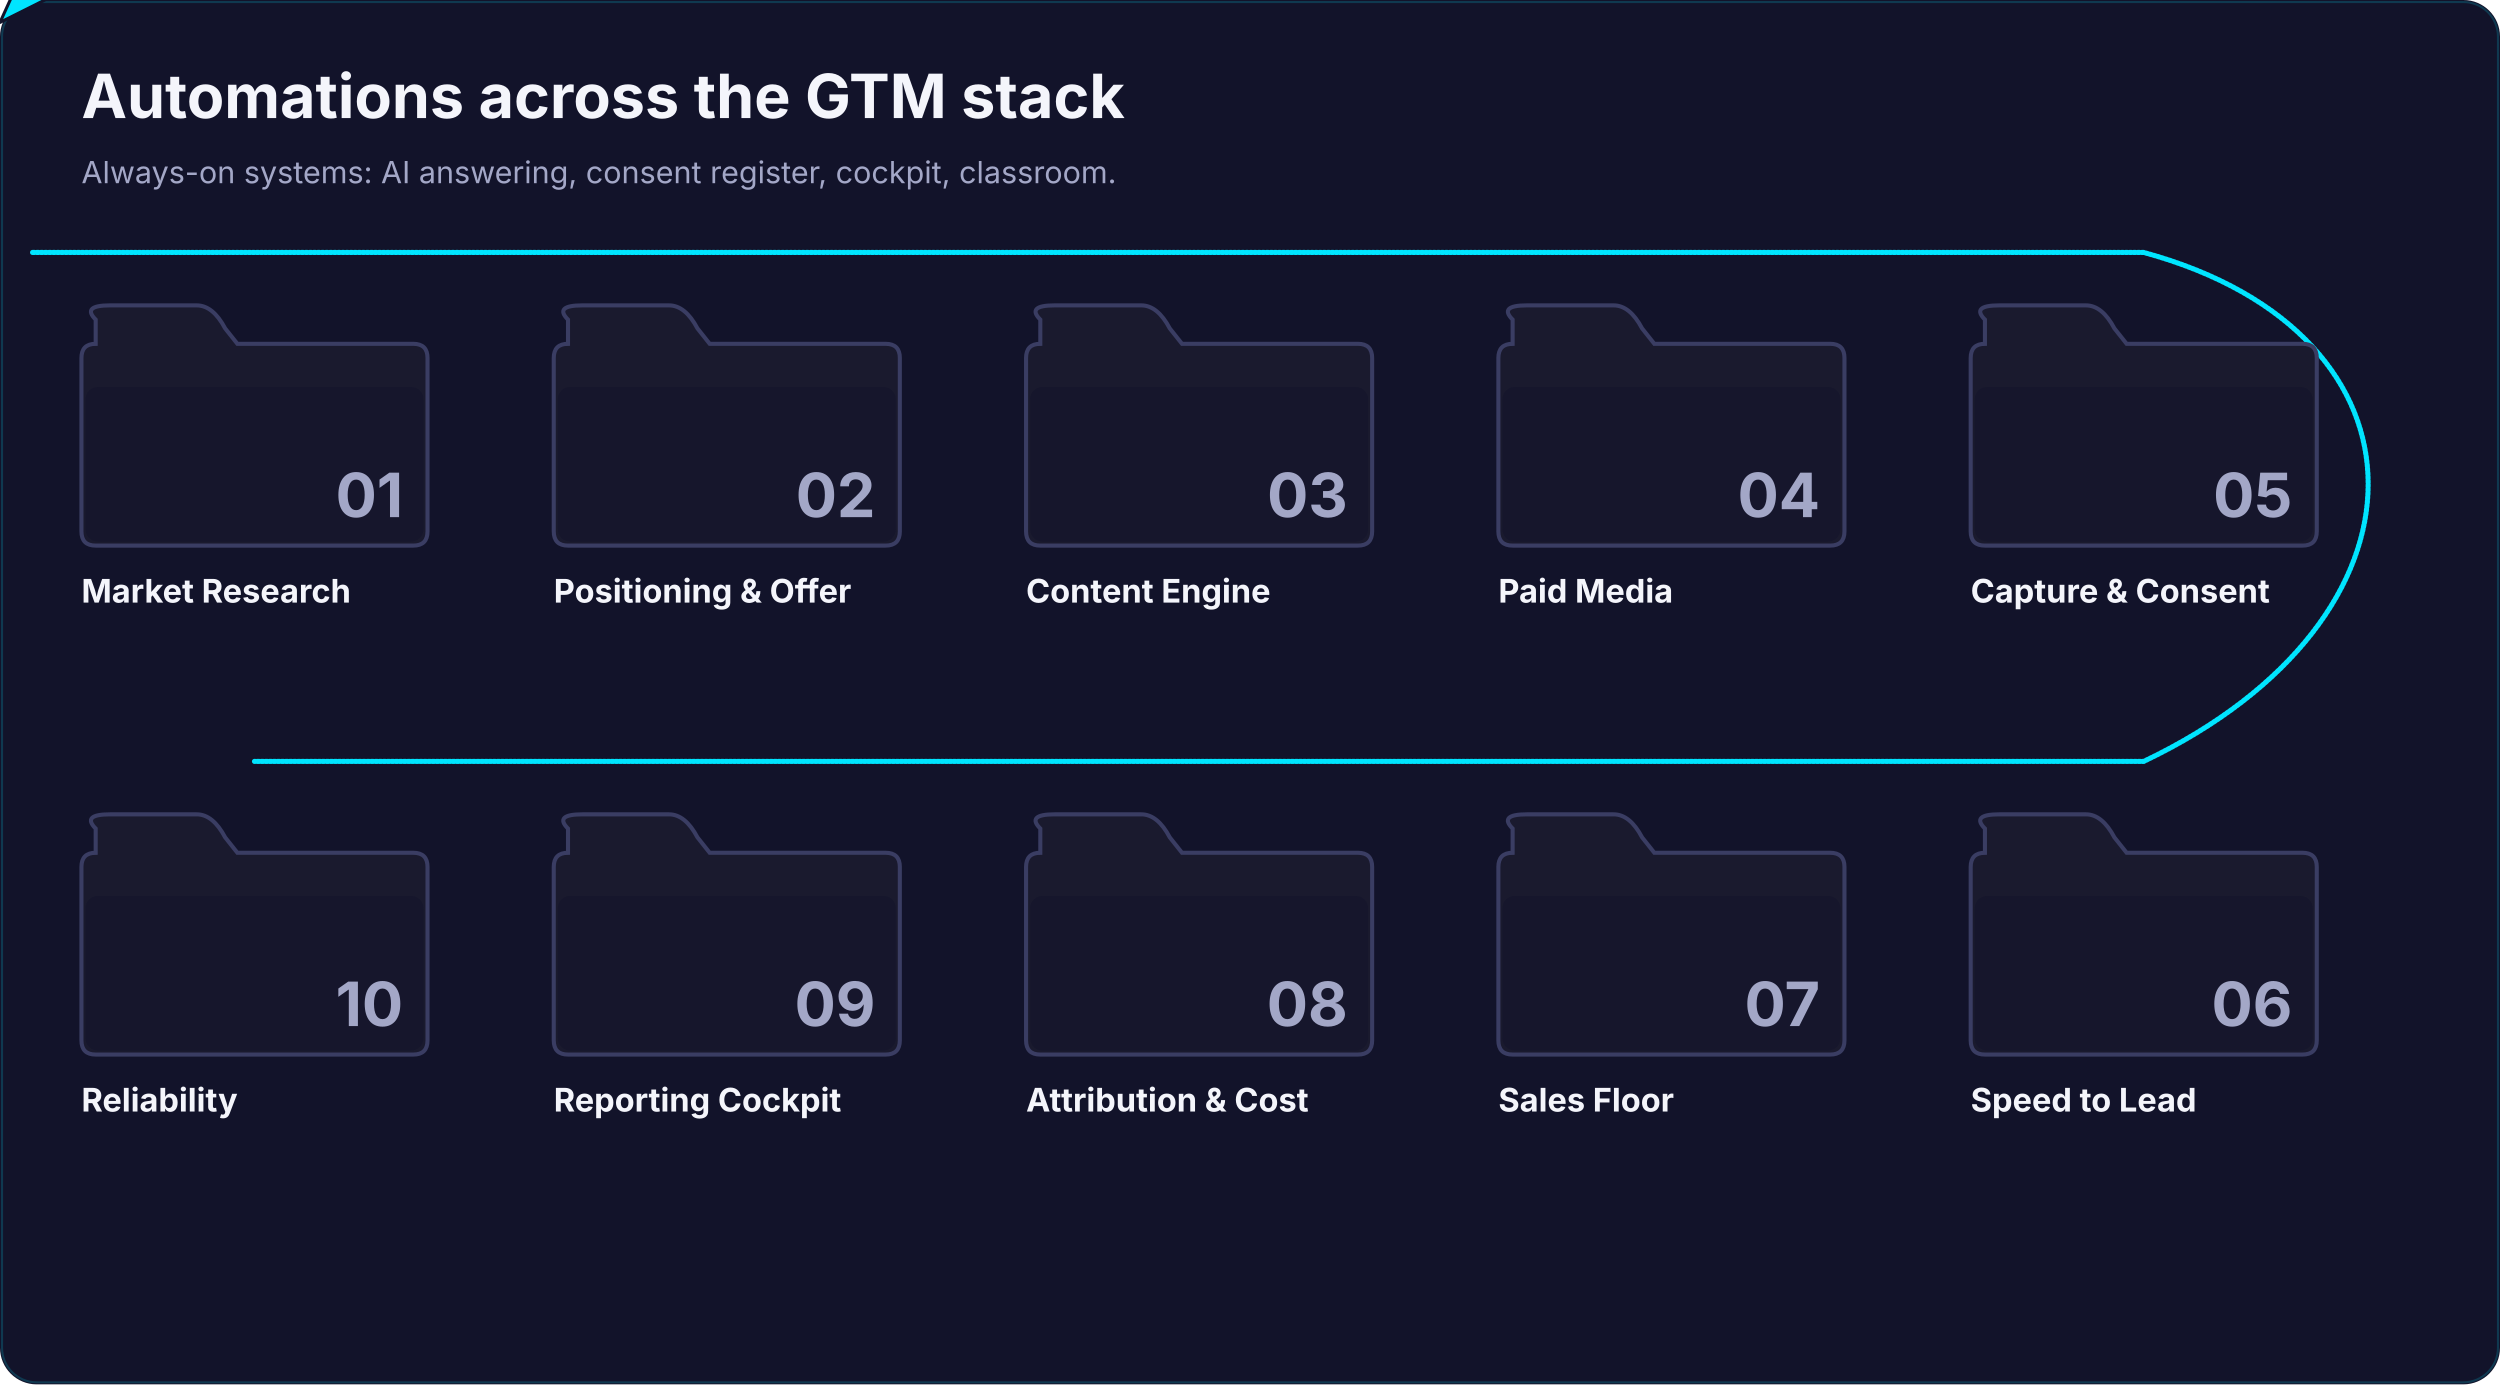
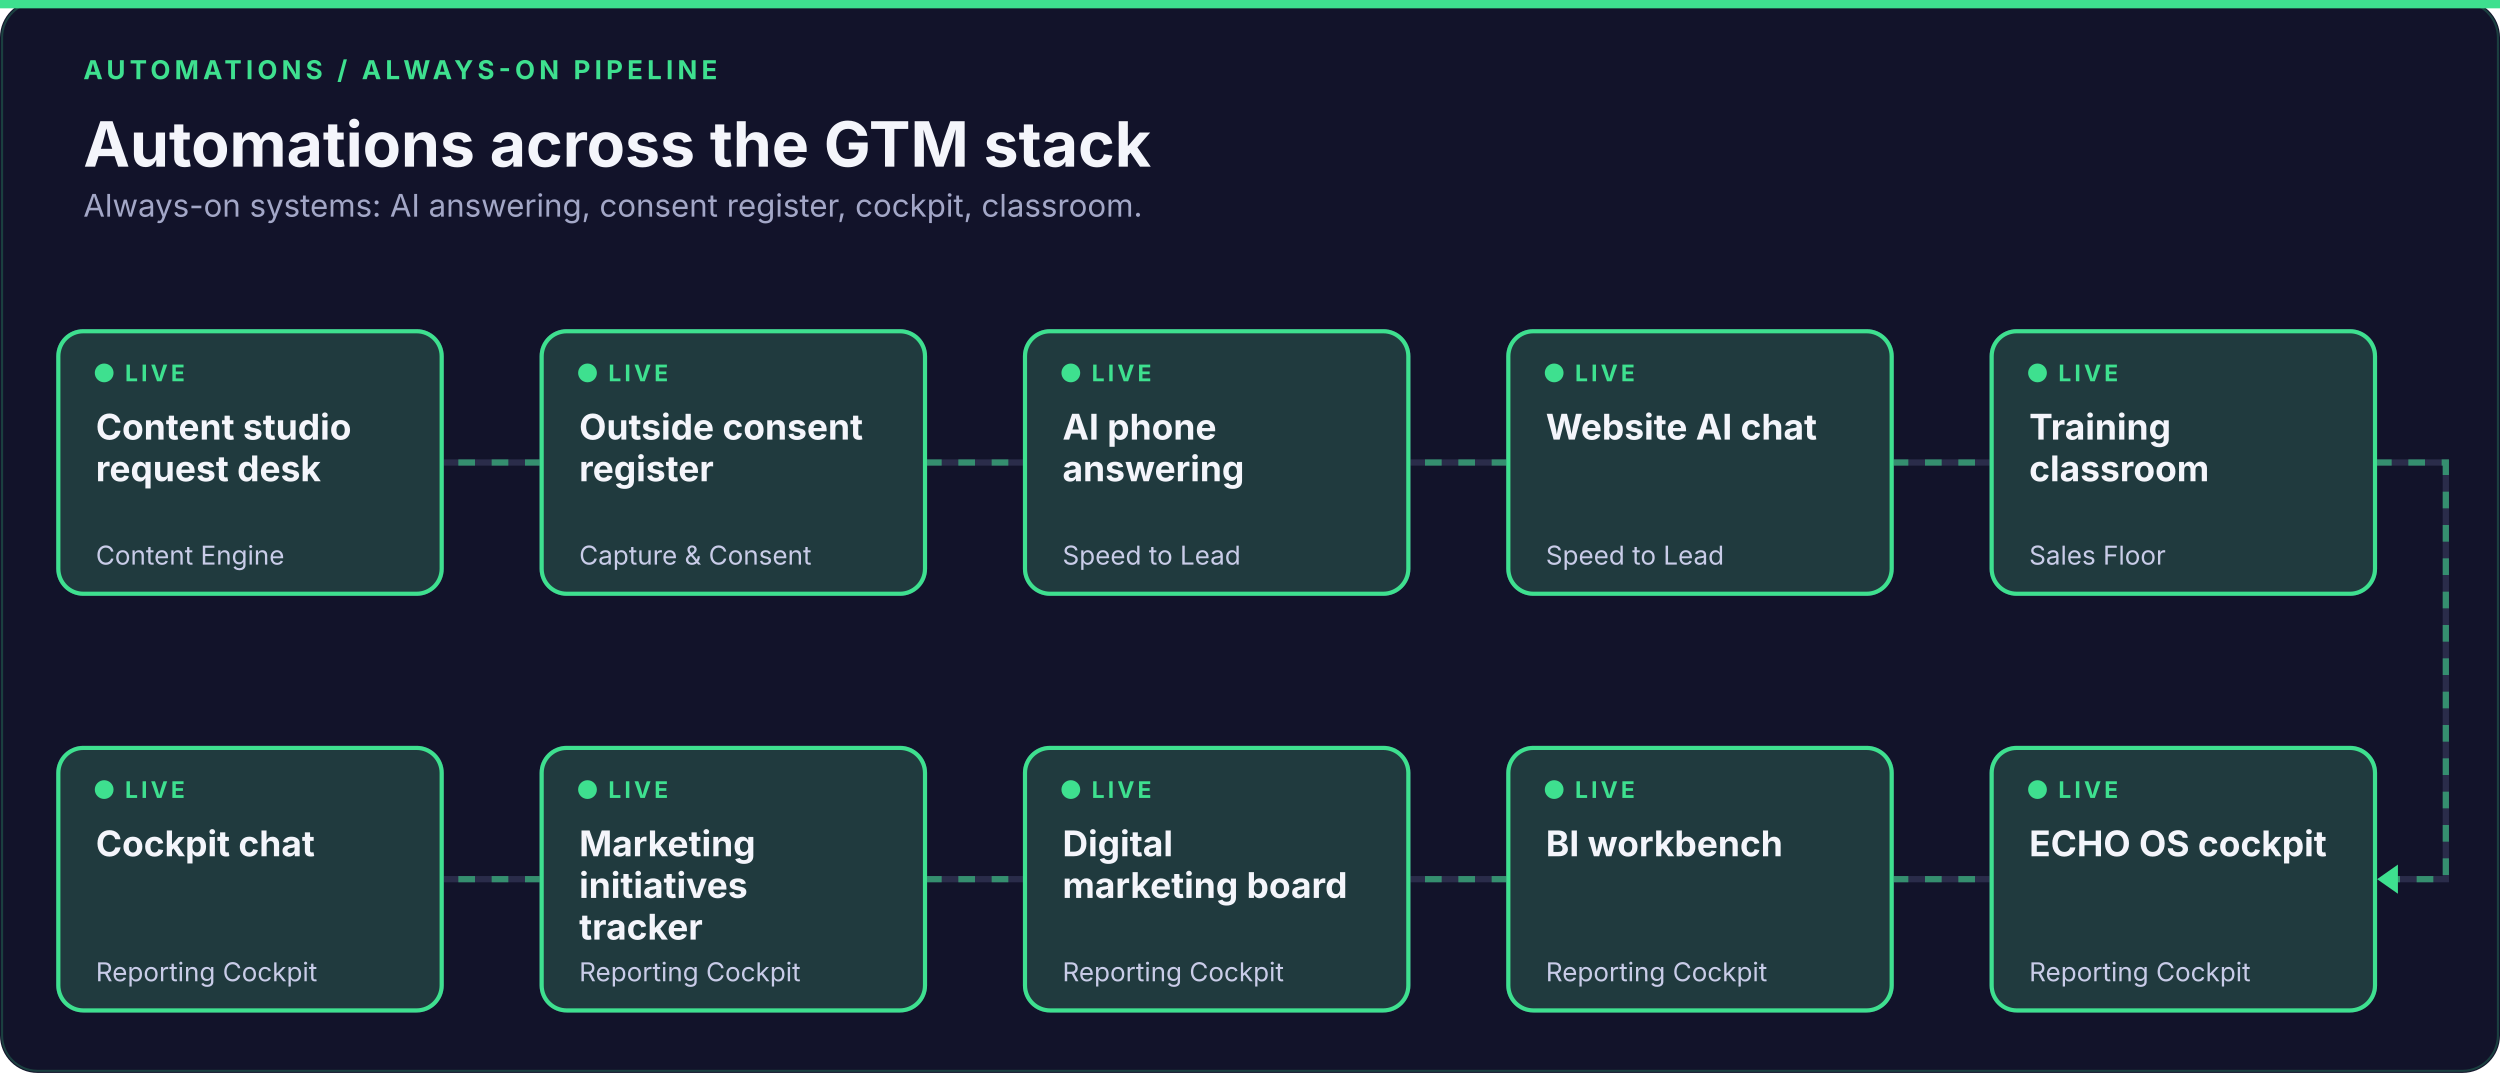
- <svg xmlns="http://www.w3.org/2000/svg" viewBox="0 0 1228 680" width="1228" height="680" role="img" aria-label="Automations across the GTM stack: Market Research, Positioning &amp; Offer, Content Engine, Paid Media, Capture &amp; Consent, Speed to Lead, Sales Floor, Attribution &amp; Cost, Reporting Cockpit, Reliability">
-   <style>text{font-family:Inter, -apple-system, 'Segoe UI', Helvetica, Arial, sans-serif}.t{fill:#f4f5fb;font-weight:700} .m{fill:#a3a7c7} .num{fill:#a3a7c7;font-weight:700}.fold{fill:#1a1a2e;stroke:#3a3d63;stroke-width:2}@keyframes f0{0%,3.27%{fill:#1a1a2e;stroke:#3a3d63}5.77%,97%{fill:#0f3a4a;stroke:#00e5ff}100%{fill:#1a1a2e;stroke:#3a3d63}}@keyframes o0{0%,3.27%{opacity:0;transform:translateY(6px)}5.77%,97%{opacity:1;transform:translateY(0)}100%{opacity:0}}@keyframes l0{0%,3.27%{transform:scaleY(1)}5.77%,97%{transform:scaleY(.82) skewX(-8deg)}100%{transform:scaleY(1)}}#F0{animation:f0 27.50s linear infinite}#O0{animation:o0 27.50s linear infinite;opacity:0}#L0{animation:l0 27.50s linear infinite;transform-origin:0px 118px;transform-box:fill-box}@keyframes f1{0%,12.00%{fill:#1a1a2e;stroke:#3a3d63}14.50%,97%{fill:#0f3a4a;stroke:#00e5ff}100%{fill:#1a1a2e;stroke:#3a3d63}}@keyframes o1{0%,12.00%{opacity:0;transform:translateY(6px)}14.50%,97%{opacity:1;transform:translateY(0)}100%{opacity:0}}@keyframes l1{0%,12.00%{transform:scaleY(1)}14.50%,97%{transform:scaleY(.82) skewX(-8deg)}100%{transform:scaleY(1)}}#F1{animation:f1 27.50s linear infinite}#O1{animation:o1 27.50s linear infinite;opacity:0}#L1{animation:l1 27.50s linear infinite;transform-origin:0px 118px;transform-box:fill-box}@keyframes f2{0%,20.73%{fill:#1a1a2e;stroke:#3a3d63}23.23%,97%{fill:#0f3a4a;stroke:#00e5ff}100%{fill:#1a1a2e;stroke:#3a3d63}}@keyframes o2{0%,20.73%{opacity:0;transform:translateY(6px)}23.23%,97%{opacity:1;transform:translateY(0)}100%{opacity:0}}@keyframes l2{0%,20.73%{transform:scaleY(1)}23.23%,97%{transform:scaleY(.82) skewX(-8deg)}100%{transform:scaleY(1)}}#F2{animation:f2 27.50s linear infinite}#O2{animation:o2 27.50s linear infinite;opacity:0}#L2{animation:l2 27.50s linear infinite;transform-origin:0px 118px;transform-box:fill-box}@keyframes f3{0%,29.45%{fill:#1a1a2e;stroke:#3a3d63}31.95%,97%{fill:#0f3a4a;stroke:#00e5ff}100%{fill:#1a1a2e;stroke:#3a3d63}}@keyframes o3{0%,29.45%{opacity:0;transform:translateY(6px)}31.95%,97%{opacity:1;transform:translateY(0)}100%{opacity:0}}@keyframes l3{0%,29.45%{transform:scaleY(1)}31.95%,97%{transform:scaleY(.82) skewX(-8deg)}100%{transform:scaleY(1)}}#F3{animation:f3 27.50s linear infinite}#O3{animation:o3 27.50s linear infinite;opacity:0}#L3{animation:l3 27.50s linear infinite;transform-origin:0px 118px;transform-box:fill-box}@keyframes f4{0%,38.18%{fill:#1a1a2e;stroke:#3a3d63}40.68%,97%{fill:#0f3a4a;stroke:#00e5ff}100%{fill:#1a1a2e;stroke:#3a3d63}}@keyframes o4{0%,38.18%{opacity:0;transform:translateY(6px)}40.68%,97%{opacity:1;transform:translateY(0)}100%{opacity:0}}@keyframes l4{0%,38.18%{transform:scaleY(1)}40.68%,97%{transform:scaleY(.82) skewX(-8deg)}100%{transform:scaleY(1)}}#F4{animation:f4 27.50s linear infinite}#O4{animation:o4 27.50s linear infinite;opacity:0}#L4{animation:l4 27.50s linear infinite;transform-origin:0px 118px;transform-box:fill-box}@keyframes f5{0%,46.91%{fill:#1a1a2e;stroke:#3a3d63}49.41%,97%{fill:#0f3a4a;stroke:#00e5ff}100%{fill:#1a1a2e;stroke:#3a3d63}}@keyframes o5{0%,46.91%{opacity:0;transform:translateY(6px)}49.41%,97%{opacity:1;transform:translateY(0)}100%{opacity:0}}@keyframes l5{0%,46.91%{transform:scaleY(1)}49.41%,97%{transform:scaleY(.82) skewX(-8deg)}100%{transform:scaleY(1)}}#F5{animation:f5 27.50s linear infinite}#O5{animation:o5 27.50s linear infinite;opacity:0}#L5{animation:l5 27.50s linear infinite;transform-origin:0px 118px;transform-box:fill-box}@keyframes f6{0%,55.64%{fill:#1a1a2e;stroke:#3a3d63}58.14%,97%{fill:#0f3a4a;stroke:#00e5ff}100%{fill:#1a1a2e;stroke:#3a3d63}}@keyframes o6{0%,55.64%{opacity:0;transform:translateY(6px)}58.14%,97%{opacity:1;transform:translateY(0)}100%{opacity:0}}@keyframes l6{0%,55.64%{transform:scaleY(1)}58.14%,97%{transform:scaleY(.82) skewX(-8deg)}100%{transform:scaleY(1)}}#F6{animation:f6 27.50s linear infinite}#O6{animation:o6 27.50s linear infinite;opacity:0}#L6{animation:l6 27.50s linear infinite;transform-origin:0px 118px;transform-box:fill-box}@keyframes f7{0%,64.36%{fill:#1a1a2e;stroke:#3a3d63}66.86%,97%{fill:#0f3a4a;stroke:#00e5ff}100%{fill:#1a1a2e;stroke:#3a3d63}}@keyframes o7{0%,64.36%{opacity:0;transform:translateY(6px)}66.86%,97%{opacity:1;transform:translateY(0)}100%{opacity:0}}@keyframes l7{0%,64.36%{transform:scaleY(1)}66.86%,97%{transform:scaleY(.82) skewX(-8deg)}100%{transform:scaleY(1)}}#F7{animation:f7 27.50s linear infinite}#O7{animation:o7 27.50s linear infinite;opacity:0}#L7{animation:l7 27.50s linear infinite;transform-origin:0px 118px;transform-box:fill-box}@keyframes f8{0%,73.09%{fill:#1a1a2e;stroke:#3a3d63}75.59%,97%{fill:#0f3a4a;stroke:#00e5ff}100%{fill:#1a1a2e;stroke:#3a3d63}}@keyframes o8{0%,73.09%{opacity:0;transform:translateY(6px)}75.59%,97%{opacity:1;transform:translateY(0)}100%{opacity:0}}@keyframes l8{0%,73.09%{transform:scaleY(1)}75.59%,97%{transform:scaleY(.82) skewX(-8deg)}100%{transform:scaleY(1)}}#F8{animation:f8 27.50s linear infinite}#O8{animation:o8 27.50s linear infinite;opacity:0}#L8{animation:l8 27.50s linear infinite;transform-origin:0px 118px;transform-box:fill-box}@keyframes f9{0%,81.82%{fill:#1a1a2e;stroke:#3a3d63}84.32%,97%{fill:#0f3a4a;stroke:#00e5ff}100%{fill:#1a1a2e;stroke:#3a3d63}}@keyframes o9{0%,81.82%{opacity:0;transform:translateY(6px)}84.32%,97%{opacity:1;transform:translateY(0)}100%{opacity:0}}@keyframes l9{0%,81.82%{transform:scaleY(1)}84.32%,97%{transform:scaleY(.82) skewX(-8deg)}100%{transform:scaleY(1)}}#F9{animation:f9 27.50s linear infinite}#O9{animation:o9 27.50s linear infinite;opacity:0}#L9{animation:l9 27.50s linear infinite;transform-origin:0px 118px;transform-box:fill-box}</style>
-   <rect width="1228" height="680" rx="18" fill="#12132a" />
-   <rect x="1" y="1" width="1226" height="678" rx="17" fill="none" stroke="#00e5ff" stroke-opacity=".18" />
-   <text class="t" x="40" y="58" font-size="30">Automations across the GTM stack</text>
-   <text class="m" x="40" y="90" font-size="15">Always-on systems: AI answering, consent register, cockpit, classroom.</text>
-   <path d="M15.0,124.0 L125.0,124.0 L357.0,124.0 L589.0,124.0 L821.0,124.0 L1053.0,124.0 C1200.0,164.0 1200.0,304.0 1053.0,374.0 L821.0,374.0 L589.0,374.0 L357.0,374.0 L125.0,374.0" fill="none" stroke="#2a2c4a" stroke-width="2" stroke-dasharray="4 8" />
-   <path d="M15.0,124.0 L125.0,124.0 L357.0,124.0 L589.0,124.0 L821.0,124.0 L1053.0,124.0 C1200.0,164.0 1200.0,304.0 1053.0,374.0 L821.0,374.0 L589.0,374.0 L357.0,374.0 L125.0,374.0" fill="none" stroke="#00e5ff" stroke-width="2.5" stroke-linecap="round" pathLength="1" stroke-dasharray="1 1" stroke-dashoffset="1">
-     <animate attributeName="stroke-dashoffset" dur="27.50s" repeatCount="indefinite" calcMode="linear" keyTimes="0;0.033;0.087;0.12;0.174;0.207;0.262;0.294;0.349;0.382;0.436;0.469;0.524;0.556;0.611;0.644;0.698;0.731;0.785;0.818;0.873;1" values="1;0.953;0.953;0.853;0.853;0.753;0.753;0.653;0.653;0.553;0.553;0.4;0.4;0.3;0.3;0.2;0.2;0.1;0.1;0;0;0" />
-   </path>
-   <g transform="translate(40,150)">
-     <path id="F0" class="fold" d="M7,18.88 L7,7 Q0,0 14,0 L56.6,0 Q64.6,0 70.6,11.328 L76.6,18.88 L163,18.88 Q170,18.88 170,25.88 L170,111 Q170,118 163,118 L7,118 Q0,118 0,111 L0,25.88 Q0,18.88 7,18.88 Z" />
-     <rect id="L0" x="2" y="40.1" width="166" height="75.9" rx="6" fill="#12132a" opacity=".55" />
-     <text class="num" x="158" y="104" text-anchor="end" font-size="30">01</text>
-     <text class="t" x="0" y="146" font-size="16">Market Research</text>
-     <g id="O0">
-       <text x="0" y="173" font-size="13" fill="#a3a7c7">—</text>
+ <svg xmlns="http://www.w3.org/2000/svg" viewBox="0 0 1200 515" width="1200" height="515" role="img" aria-label="Automations across the GTM stack: Content studio request desk, Outside consent register, AI phone answering, Website AI chat, Training classroom, ECHO OS cockpit, BI workbench, Digital marketing board, Marketing initiatives tracker, Cockpit chat">
+   <style>text{font-family:Inter, -apple-system, 'Segoe UI', Helvetica, Arial, sans-serif}.t{fill:#f4f5fb;font-weight:700}.m{fill:#a3a7c7}@keyframes wpflow{to{stroke-dashoffset:-16}}@keyframes wpblink{0%,100%{opacity:1}50%{opacity:.25}}@media (prefers-reduced-motion:no-preference){@keyframes wppk0{0%,4.51%{opacity:0;transform:translateX(0)}4.81%{opacity:1}31.58%{opacity:1;transform:translateX(1112px)}31.88%,100%{opacity:0;transform:translateX(1112px)}}#wppulse0{animation:wppk0 13.30s linear infinite}@keyframes wppk1{0%,39.10%{opacity:0;transform:translateX(0)}39.40%{opacity:1}66.17%{opacity:1;transform:translateX(-1112px)}66.47%,100%{opacity:0;transform:translateX(-1112px)}}#wppulse1{animation:wppk1 13.30s linear infinite}@keyframes wp0k{0%,4.51%{opacity:0}6.77%,94%{opacity:1}100%{opacity:0}}#wp0{animation:wp0k 13.30s linear infinite}@keyframes wp1k{0%,10.16%{opacity:0}12.41%,94%{opacity:1}100%{opacity:0}}#wp1{animation:wp1k 13.30s linear infinite}@keyframes wp2k{0%,15.81%{opacity:0}18.06%,94%{opacity:1}100%{opacity:0}}#wp2{animation:wp2k 13.30s linear infinite}@keyframes wp3k{0%,21.45%{opacity:0}23.71%,94%{opacity:1}100%{opacity:0}}#wp3{animation:wp3k 13.30s linear infinite}@keyframes wp4k{0%,27.10%{opacity:0}29.36%,94%{opacity:1}100%{opacity:0}}#wp4{animation:wp4k 13.30s linear infinite}@keyframes wp5k{0%,39.10%{opacity:0}41.35%,94%{opacity:1}100%{opacity:0}}#wp5{animation:wp5k 13.30s linear infinite}@keyframes wp6k{0%,44.74%{opacity:0}47.00%,94%{opacity:1}100%{opacity:0}}#wp6{animation:wp6k 13.30s linear infinite}@keyframes wp7k{0%,50.39%{opacity:0}52.65%,94%{opacity:1}100%{opacity:0}}#wp7{animation:wp7k 13.30s linear infinite}@keyframes wp8k{0%,56.04%{opacity:0}58.30%,94%{opacity:1}100%{opacity:0}}#wp8{animation:wp8k 13.30s linear infinite}@keyframes wp9k{0%,61.69%{opacity:0}63.94%,94%{opacity:1}100%{opacity:0}}#wp9{animation:wp9k 13.30s linear infinite}.wpline{animation:wpflow .8s linear infinite}.wpdot{animation:wpblink 1.6s ease-in-out infinite}}</style>
+   <rect width="1200" height="515" rx="18" fill="#12132a" />
+   <rect x="1" y="1" width="1198" height="513" rx="17" fill="none" stroke="#3ee08f" stroke-opacity=".22" />
+   <rect x="0" y="0" width="1200" height="4" fill="#3ee08f">
+     <animate attributeName="opacity" values="1;.45;1" dur="13.30s" repeatCount="indefinite" />
+   </rect>
+   <text x="40" y="38" font-size="12.5" font-weight="700" letter-spacing="2" fill="#3ee08f">AUTOMATIONS  /  ALWAYS-ON PIPELINE</text>
+   <text class="t" x="40" y="80" font-size="30">Automations across the GTM stack</text>
+   <text class="m" x="40" y="104" font-size="15">Always-on systems: AI answering, consent register, cockpit, classroom.</text>
+   <path d="M28,222.0 H1140" stroke="#2a2c4a" stroke-width="3" fill="none" />
+   <path class="wpline" d="M28,222.0 H1140" stroke="#3ee08f" stroke-opacity=".55" stroke-width="3" fill="none" stroke-dasharray="8 8" />
+   <path d="M1140,422.0 H28" stroke="#2a2c4a" stroke-width="3" fill="none" />
+   <path class="wpline" d="M1140,422.0 H28" stroke="#3ee08f" stroke-opacity=".55" stroke-width="3" fill="none" stroke-dasharray="8 8" />
+   <path d="M1140,222.0 H1174 V422.0 H1148" stroke="#2a2c4a" stroke-width="3" fill="none" />
+   <path class="wpline" d="M1140,222.0 H1174 V422.0 H1148" stroke="#3ee08f" stroke-opacity=".55" stroke-width="3" fill="none" stroke-dasharray="8 8" />
+   <path d="M1151,415.0 L1141,422.0 L1151,429.0 Z" fill="#3ee08f" />
+   <g id="wppulse0" opacity="0">
+     <circle cx="28" cy="222.0" r="13" fill="#3ee08f" fill-opacity=".25" />
+     <circle cx="28" cy="222.0" r="6" fill="#3ee08f" />
+   </g>
+   <g id="wppulse1" opacity="0">
+     <circle cx="1140" cy="422.0" r="13" fill="#3ee08f" fill-opacity=".25" />
+     <circle cx="1140" cy="422.0" r="6" fill="#3ee08f" />
+   </g>
+   <g class="c" transform="translate(28,159)">
+     <rect width="184" height="126" rx="12" fill="#1a1a2e" stroke="#3a3d63" stroke-width="2" />
+     <circle cx="22" cy="20" r="4" fill="#a3a7c7" />
+     <text x="32" y="24" font-size="11" font-weight="700" letter-spacing="1.5" fill="#a3a7c7" />
+     <text fill="#a3a7c7" font-weight="700" x="18" y="52" font-size="17">Content studio</text>
+     <text fill="#a3a7c7" font-weight="700" x="18" y="72" font-size="17">request desk</text>
+     <text fill="#a3a7c7" x="18" y="112" font-size="12.5">Content Engine</text>
+     <g id="wp0">
+       <rect width="184" height="126" rx="12" fill="#203a3e" stroke="#3ee08f" stroke-width="2" />
+       <circle class="wpdot" cx="22" cy="20" r="4.5" fill="#3ee08f" />
+       <text x="32" y="24" font-size="11" font-weight="700" letter-spacing="1.5" fill="#3ee08f">LIVE</text>
+       <text fill="#f4f5fb" font-weight="700" x="18" y="52" font-size="17">Content studio</text>
+       <text fill="#f4f5fb" font-weight="700" x="18" y="72" font-size="17">request desk</text>
+       <text fill="#c9cce8" x="18" y="112" font-size="12.5">Content Engine</text>
    </g>
  </g>
-   <g transform="translate(272,150)">
-     <path id="F1" class="fold" d="M7,18.88 L7,7 Q0,0 14,0 L56.6,0 Q64.6,0 70.6,11.328 L76.6,18.88 L163,18.88 Q170,18.88 170,25.88 L170,111 Q170,118 163,118 L7,118 Q0,118 0,111 L0,25.88 Q0,18.88 7,18.88 Z" />
-     <rect id="L1" x="2" y="40.1" width="166" height="75.9" rx="6" fill="#12132a" opacity=".55" />
-     <text class="num" x="158" y="104" text-anchor="end" font-size="30">02</text>
-     <text class="t" x="0" y="146" font-size="16">Positioning &amp; Offer</text>
-     <g id="O1">
-       <text x="0" y="173" font-size="13" fill="#a3a7c7">—</text>
+   <g class="c" transform="translate(260,159)">
+     <rect width="184" height="126" rx="12" fill="#1a1a2e" stroke="#3a3d63" stroke-width="2" />
+     <circle cx="22" cy="20" r="4" fill="#a3a7c7" />
+     <text x="32" y="24" font-size="11" font-weight="700" letter-spacing="1.5" fill="#a3a7c7" />
+     <text fill="#a3a7c7" font-weight="700" x="18" y="52" font-size="17">Outside consent</text>
+     <text fill="#a3a7c7" font-weight="700" x="18" y="72" font-size="17">register</text>
+     <text fill="#a3a7c7" x="18" y="112" font-size="12.5">Capture &amp; Consent</text>
+     <g id="wp1">
+       <rect width="184" height="126" rx="12" fill="#203a3e" stroke="#3ee08f" stroke-width="2" />
+       <circle class="wpdot" cx="22" cy="20" r="4.5" fill="#3ee08f" />
+       <text x="32" y="24" font-size="11" font-weight="700" letter-spacing="1.5" fill="#3ee08f">LIVE</text>
+       <text fill="#f4f5fb" font-weight="700" x="18" y="52" font-size="17">Outside consent</text>
+       <text fill="#f4f5fb" font-weight="700" x="18" y="72" font-size="17">register</text>
+       <text fill="#c9cce8" x="18" y="112" font-size="12.5">Capture &amp; Consent</text>
    </g>
  </g>
-   <g transform="translate(504,150)">
-     <path id="F2" class="fold" d="M7,18.88 L7,7 Q0,0 14,0 L56.6,0 Q64.6,0 70.6,11.328 L76.6,18.88 L163,18.88 Q170,18.88 170,25.88 L170,111 Q170,118 163,118 L7,118 Q0,118 0,111 L0,25.88 Q0,18.88 7,18.88 Z" />
-     <rect id="L2" x="2" y="40.1" width="166" height="75.9" rx="6" fill="#12132a" opacity=".55" />
-     <text class="num" x="158" y="104" text-anchor="end" font-size="30">03</text>
-     <text class="t" x="0" y="146" font-size="16">Content Engine</text>
-     <g id="O2">
-       <text x="0" y="173" font-size="13" fill="#a3a7c7">• Content studio request desk</text>
-       <rect x="124" y="-14" width="44" height="22" rx="11" fill="#ff3df5" />
-       <text x="146" y="2" font-size="13" font-weight="700" text-anchor="middle" fill="#14051a">1</text>
+   <g class="c" transform="translate(492,159)">
+     <rect width="184" height="126" rx="12" fill="#1a1a2e" stroke="#3a3d63" stroke-width="2" />
+     <circle cx="22" cy="20" r="4" fill="#a3a7c7" />
+     <text x="32" y="24" font-size="11" font-weight="700" letter-spacing="1.5" fill="#a3a7c7" />
+     <text fill="#a3a7c7" font-weight="700" x="18" y="52" font-size="17">AI phone</text>
+     <text fill="#a3a7c7" font-weight="700" x="18" y="72" font-size="17">answering</text>
+     <text fill="#a3a7c7" x="18" y="112" font-size="12.5">Speed to Lead</text>
+     <g id="wp2">
+       <rect width="184" height="126" rx="12" fill="#203a3e" stroke="#3ee08f" stroke-width="2" />
+       <circle class="wpdot" cx="22" cy="20" r="4.5" fill="#3ee08f" />
+       <text x="32" y="24" font-size="11" font-weight="700" letter-spacing="1.5" fill="#3ee08f">LIVE</text>
+       <text fill="#f4f5fb" font-weight="700" x="18" y="52" font-size="17">AI phone</text>
+       <text fill="#f4f5fb" font-weight="700" x="18" y="72" font-size="17">answering</text>
+       <text fill="#c9cce8" x="18" y="112" font-size="12.5">Speed to Lead</text>
    </g>
  </g>
-   <g transform="translate(736,150)">
-     <path id="F3" class="fold" d="M7,18.88 L7,7 Q0,0 14,0 L56.6,0 Q64.6,0 70.6,11.328 L76.6,18.88 L163,18.88 Q170,18.88 170,25.88 L170,111 Q170,118 163,118 L7,118 Q0,118 0,111 L0,25.88 Q0,18.88 7,18.88 Z" />
-     <rect id="L3" x="2" y="40.1" width="166" height="75.9" rx="6" fill="#12132a" opacity=".55" />
-     <text class="num" x="158" y="104" text-anchor="end" font-size="30">04</text>
-     <text class="t" x="0" y="146" font-size="16">Paid Media</text>
-     <g id="O3">
-       <text x="0" y="173" font-size="13" fill="#a3a7c7">—</text>
+   <g class="c" transform="translate(724,159)">
+     <rect width="184" height="126" rx="12" fill="#1a1a2e" stroke="#3a3d63" stroke-width="2" />
+     <circle cx="22" cy="20" r="4" fill="#a3a7c7" />
+     <text x="32" y="24" font-size="11" font-weight="700" letter-spacing="1.5" fill="#a3a7c7" />
+     <text fill="#a3a7c7" font-weight="700" x="18" y="52" font-size="17">Website AI chat</text>
+     <text fill="#a3a7c7" x="18" y="112" font-size="12.5">Speed to Lead</text>
+     <g id="wp3">
+       <rect width="184" height="126" rx="12" fill="#203a3e" stroke="#3ee08f" stroke-width="2" />
+       <circle class="wpdot" cx="22" cy="20" r="4.5" fill="#3ee08f" />
+       <text x="32" y="24" font-size="11" font-weight="700" letter-spacing="1.5" fill="#3ee08f">LIVE</text>
+       <text fill="#f4f5fb" font-weight="700" x="18" y="52" font-size="17">Website AI chat</text>
+       <text fill="#c9cce8" x="18" y="112" font-size="12.5">Speed to Lead</text>
    </g>
  </g>
-   <g transform="translate(968,150)">
-     <path id="F4" class="fold" d="M7,18.88 L7,7 Q0,0 14,0 L56.6,0 Q64.6,0 70.6,11.328 L76.6,18.88 L163,18.88 Q170,18.88 170,25.88 L170,111 Q170,118 163,118 L7,118 Q0,118 0,111 L0,25.88 Q0,18.88 7,18.88 Z" />
-     <rect id="L4" x="2" y="40.1" width="166" height="75.9" rx="6" fill="#12132a" opacity=".55" />
-     <text class="num" x="158" y="104" text-anchor="end" font-size="30">05</text>
-     <text class="t" x="0" y="146" font-size="16">Capture &amp; Consent</text>
-     <g id="O4">
-       <text x="0" y="173" font-size="13" fill="#a3a7c7">• Outside consent register</text>
-       <rect x="124" y="-14" width="44" height="22" rx="11" fill="#ff3df5" />
-       <text x="146" y="2" font-size="13" font-weight="700" text-anchor="middle" fill="#14051a">1</text>
+   <g class="c" transform="translate(956,159)">
+     <rect width="184" height="126" rx="12" fill="#1a1a2e" stroke="#3a3d63" stroke-width="2" />
+     <circle cx="22" cy="20" r="4" fill="#a3a7c7" />
+     <text x="32" y="24" font-size="11" font-weight="700" letter-spacing="1.5" fill="#a3a7c7" />
+     <text fill="#a3a7c7" font-weight="700" x="18" y="52" font-size="17">Training</text>
+     <text fill="#a3a7c7" font-weight="700" x="18" y="72" font-size="17">classroom</text>
+     <text fill="#a3a7c7" x="18" y="112" font-size="12.5">Sales Floor</text>
+     <g id="wp4">
+       <rect width="184" height="126" rx="12" fill="#203a3e" stroke="#3ee08f" stroke-width="2" />
+       <circle class="wpdot" cx="22" cy="20" r="4.5" fill="#3ee08f" />
+       <text x="32" y="24" font-size="11" font-weight="700" letter-spacing="1.5" fill="#3ee08f">LIVE</text>
+       <text fill="#f4f5fb" font-weight="700" x="18" y="52" font-size="17">Training</text>
+       <text fill="#f4f5fb" font-weight="700" x="18" y="72" font-size="17">classroom</text>
+       <text fill="#c9cce8" x="18" y="112" font-size="12.5">Sales Floor</text>
    </g>
  </g>
-   <g transform="translate(968,400)">
-     <path id="F5" class="fold" d="M7,18.88 L7,7 Q0,0 14,0 L56.6,0 Q64.6,0 70.6,11.328 L76.6,18.88 L163,18.88 Q170,18.88 170,25.88 L170,111 Q170,118 163,118 L7,118 Q0,118 0,111 L0,25.88 Q0,18.88 7,18.88 Z" />
-     <rect id="L5" x="2" y="40.1" width="166" height="75.9" rx="6" fill="#12132a" opacity=".55" />
-     <text class="num" x="158" y="104" text-anchor="end" font-size="30">06</text>
-     <text class="t" x="0" y="146" font-size="16">Speed to Lead</text>
-     <g id="O5">
-       <text x="0" y="173" font-size="13" fill="#a3a7c7">• AI phone answering</text>
-       <text x="0" y="191" font-size="13" fill="#a3a7c7">• Website AI chat</text>
-       <rect x="124" y="-14" width="44" height="22" rx="11" fill="#ff3df5" />
-       <text x="146" y="2" font-size="13" font-weight="700" text-anchor="middle" fill="#14051a">2</text>
+   <g class="c" transform="translate(956,359)">
+     <rect width="184" height="126" rx="12" fill="#1a1a2e" stroke="#3a3d63" stroke-width="2" />
+     <circle cx="22" cy="20" r="4" fill="#a3a7c7" />
+     <text x="32" y="24" font-size="11" font-weight="700" letter-spacing="1.5" fill="#a3a7c7" />
+     <text fill="#a3a7c7" font-weight="700" x="18" y="52" font-size="17">ECHO OS cockpit</text>
+     <text fill="#a3a7c7" x="18" y="112" font-size="12.5">Reporting Cockpit</text>
+     <g id="wp5">
+       <rect width="184" height="126" rx="12" fill="#203a3e" stroke="#3ee08f" stroke-width="2" />
+       <circle class="wpdot" cx="22" cy="20" r="4.5" fill="#3ee08f" />
+       <text x="32" y="24" font-size="11" font-weight="700" letter-spacing="1.5" fill="#3ee08f">LIVE</text>
+       <text fill="#f4f5fb" font-weight="700" x="18" y="52" font-size="17">ECHO OS cockpit</text>
+       <text fill="#c9cce8" x="18" y="112" font-size="12.5">Reporting Cockpit</text>
    </g>
  </g>
-   <g transform="translate(736,400)">
-     <path id="F6" class="fold" d="M7,18.88 L7,7 Q0,0 14,0 L56.6,0 Q64.6,0 70.6,11.328 L76.6,18.88 L163,18.88 Q170,18.88 170,25.88 L170,111 Q170,118 163,118 L7,118 Q0,118 0,111 L0,25.88 Q0,18.88 7,18.88 Z" />
-     <rect id="L6" x="2" y="40.1" width="166" height="75.9" rx="6" fill="#12132a" opacity=".55" />
-     <text class="num" x="158" y="104" text-anchor="end" font-size="30">07</text>
-     <text class="t" x="0" y="146" font-size="16">Sales Floor</text>
-     <g id="O6">
-       <text x="0" y="173" font-size="13" fill="#a3a7c7">• Training classroom</text>
-       <rect x="124" y="-14" width="44" height="22" rx="11" fill="#ff3df5" />
-       <text x="146" y="2" font-size="13" font-weight="700" text-anchor="middle" fill="#14051a">1</text>
+   <g class="c" transform="translate(724,359)">
+     <rect width="184" height="126" rx="12" fill="#1a1a2e" stroke="#3a3d63" stroke-width="2" />
+     <circle cx="22" cy="20" r="4" fill="#a3a7c7" />
+     <text x="32" y="24" font-size="11" font-weight="700" letter-spacing="1.5" fill="#a3a7c7" />
+     <text fill="#a3a7c7" font-weight="700" x="18" y="52" font-size="17">BI workbench</text>
+     <text fill="#a3a7c7" x="18" y="112" font-size="12.5">Reporting Cockpit</text>
+     <g id="wp6">
+       <rect width="184" height="126" rx="12" fill="#203a3e" stroke="#3ee08f" stroke-width="2" />
+       <circle class="wpdot" cx="22" cy="20" r="4.5" fill="#3ee08f" />
+       <text x="32" y="24" font-size="11" font-weight="700" letter-spacing="1.5" fill="#3ee08f">LIVE</text>
+       <text fill="#f4f5fb" font-weight="700" x="18" y="52" font-size="17">BI workbench</text>
+       <text fill="#c9cce8" x="18" y="112" font-size="12.5">Reporting Cockpit</text>
    </g>
  </g>
-   <g transform="translate(504,400)">
-     <path id="F7" class="fold" d="M7,18.88 L7,7 Q0,0 14,0 L56.6,0 Q64.6,0 70.6,11.328 L76.6,18.88 L163,18.88 Q170,18.88 170,25.88 L170,111 Q170,118 163,118 L7,118 Q0,118 0,111 L0,25.88 Q0,18.88 7,18.88 Z" />
-     <rect id="L7" x="2" y="40.1" width="166" height="75.9" rx="6" fill="#12132a" opacity=".55" />
-     <text class="num" x="158" y="104" text-anchor="end" font-size="30">08</text>
-     <text class="t" x="0" y="146" font-size="16">Attribution &amp; Cost</text>
-     <g id="O7">
-       <text x="0" y="173" font-size="13" fill="#a3a7c7">—</text>
+   <g class="c" transform="translate(492,359)">
+     <rect width="184" height="126" rx="12" fill="#1a1a2e" stroke="#3a3d63" stroke-width="2" />
+     <circle cx="22" cy="20" r="4" fill="#a3a7c7" />
+     <text x="32" y="24" font-size="11" font-weight="700" letter-spacing="1.5" fill="#a3a7c7" />
+     <text fill="#a3a7c7" font-weight="700" x="18" y="52" font-size="17">Digital</text>
+     <text fill="#a3a7c7" font-weight="700" x="18" y="72" font-size="17">marketing board</text>
+     <text fill="#a3a7c7" x="18" y="112" font-size="12.5">Reporting Cockpit</text>
+     <g id="wp7">
+       <rect width="184" height="126" rx="12" fill="#203a3e" stroke="#3ee08f" stroke-width="2" />
+       <circle class="wpdot" cx="22" cy="20" r="4.5" fill="#3ee08f" />
+       <text x="32" y="24" font-size="11" font-weight="700" letter-spacing="1.5" fill="#3ee08f">LIVE</text>
+       <text fill="#f4f5fb" font-weight="700" x="18" y="52" font-size="17">Digital</text>
+       <text fill="#f4f5fb" font-weight="700" x="18" y="72" font-size="17">marketing board</text>
+       <text fill="#c9cce8" x="18" y="112" font-size="12.5">Reporting Cockpit</text>
    </g>
  </g>
-   <g transform="translate(272,400)">
-     <path id="F8" class="fold" d="M7,18.88 L7,7 Q0,0 14,0 L56.6,0 Q64.6,0 70.6,11.328 L76.6,18.88 L163,18.88 Q170,18.88 170,25.88 L170,111 Q170,118 163,118 L7,118 Q0,118 0,111 L0,25.88 Q0,18.88 7,18.88 Z" />
-     <rect id="L8" x="2" y="40.1" width="166" height="75.9" rx="6" fill="#12132a" opacity=".55" />
-     <text class="num" x="158" y="104" text-anchor="end" font-size="30">09</text>
-     <text class="t" x="0" y="146" font-size="16">Reporting Cockpit</text>
-     <g id="O8">
-       <text x="0" y="173" font-size="13" fill="#a3a7c7">• ECHO OS cockpit</text>
-       <text x="0" y="191" font-size="13" fill="#a3a7c7">• BI workbench</text>
-       <text x="0" y="209" font-size="13" fill="#a3a7c7">• Digital marketing board</text>
-       <text x="0" y="227" font-size="13" fill="#a3a7c7">• Marketing initiatives tracker</text>
-       <text x="0" y="245" font-size="13" fill="#00e5ff">+ 1 more</text>
-       <rect x="124" y="-14" width="44" height="22" rx="11" fill="#ff3df5" />
-       <text x="146" y="2" font-size="13" font-weight="700" text-anchor="middle" fill="#14051a">5</text>
+   <g class="c" transform="translate(260,359)">
+     <rect width="184" height="126" rx="12" fill="#1a1a2e" stroke="#3a3d63" stroke-width="2" />
+     <circle cx="22" cy="20" r="4" fill="#a3a7c7" />
+     <text x="32" y="24" font-size="11" font-weight="700" letter-spacing="1.5" fill="#a3a7c7" />
+     <text fill="#a3a7c7" font-weight="700" x="18" y="52" font-size="17">Marketing</text>
+     <text fill="#a3a7c7" font-weight="700" x="18" y="72" font-size="17">initiatives</text>
+     <text fill="#a3a7c7" font-weight="700" x="18" y="92" font-size="17">tracker</text>
+     <text fill="#a3a7c7" x="18" y="112" font-size="12.5">Reporting Cockpit</text>
+     <g id="wp8">
+       <rect width="184" height="126" rx="12" fill="#203a3e" stroke="#3ee08f" stroke-width="2" />
+       <circle class="wpdot" cx="22" cy="20" r="4.5" fill="#3ee08f" />
+       <text x="32" y="24" font-size="11" font-weight="700" letter-spacing="1.5" fill="#3ee08f">LIVE</text>
+       <text fill="#f4f5fb" font-weight="700" x="18" y="52" font-size="17">Marketing</text>
+       <text fill="#f4f5fb" font-weight="700" x="18" y="72" font-size="17">initiatives</text>
+       <text fill="#f4f5fb" font-weight="700" x="18" y="92" font-size="17">tracker</text>
+       <text fill="#c9cce8" x="18" y="112" font-size="12.5">Reporting Cockpit</text>
    </g>
  </g>
-   <g transform="translate(40,400)">
-     <path id="F9" class="fold" d="M7,18.88 L7,7 Q0,0 14,0 L56.6,0 Q64.6,0 70.6,11.328 L76.6,18.88 L163,18.88 Q170,18.88 170,25.88 L170,111 Q170,118 163,118 L7,118 Q0,118 0,111 L0,25.88 Q0,18.88 7,18.88 Z" />
-     <rect id="L9" x="2" y="40.1" width="166" height="75.9" rx="6" fill="#12132a" opacity=".55" />
-     <text class="num" x="158" y="104" text-anchor="end" font-size="30">10</text>
-     <text class="t" x="0" y="146" font-size="16">Reliability</text>
-     <g id="O9">
-       <text x="0" y="173" font-size="13" fill="#a3a7c7">—</text>
+   <g class="c" transform="translate(28,359)">
+     <rect width="184" height="126" rx="12" fill="#1a1a2e" stroke="#3a3d63" stroke-width="2" />
+     <circle cx="22" cy="20" r="4" fill="#a3a7c7" />
+     <text x="32" y="24" font-size="11" font-weight="700" letter-spacing="1.5" fill="#a3a7c7" />
+     <text fill="#a3a7c7" font-weight="700" x="18" y="52" font-size="17">Cockpit chat</text>
+     <text fill="#a3a7c7" x="18" y="112" font-size="12.5">Reporting Cockpit</text>
+     <g id="wp9">
+       <rect width="184" height="126" rx="12" fill="#203a3e" stroke="#3ee08f" stroke-width="2" />
+       <circle class="wpdot" cx="22" cy="20" r="4.5" fill="#3ee08f" />
+       <text x="32" y="24" font-size="11" font-weight="700" letter-spacing="1.5" fill="#3ee08f">LIVE</text>
+       <text fill="#f4f5fb" font-weight="700" x="18" y="52" font-size="17">Cockpit chat</text>
+       <text fill="#c9cce8" x="18" y="112" font-size="12.5">Reporting Cockpit</text>
    </g>
  </g>
-   <g>
-     <path d="M0,-11 L22,0 L0,11 L5,0 Z" fill="#00e5ff" stroke="#12132a" stroke-width="1.5" />
-     <animateMotion dur="27.50s" repeatCount="indefinite" rotate="auto" calcMode="linear" keyPoints="0;0.047;0.047;0.147;0.147;0.247;0.247;0.347;0.347;0.447;0.447;0.6;0.6;0.7;0.7;0.8;0.8;0.9;0.9;1;1;1" keyTimes="0;0.033;0.087;0.12;0.174;0.207;0.262;0.294;0.349;0.382;0.436;0.469;0.524;0.556;0.611;0.644;0.698;0.731;0.785;0.818;0.873;1" path="M15.0,124.0 L125.0,124.0 L357.0,124.0 L589.0,124.0 L821.0,124.0 L1053.0,124.0 C1200.0,164.0 1200.0,304.0 1053.0,374.0 L821.0,374.0 L589.0,374.0 L357.0,374.0 L125.0,374.0" />
-   </g>
</svg>
